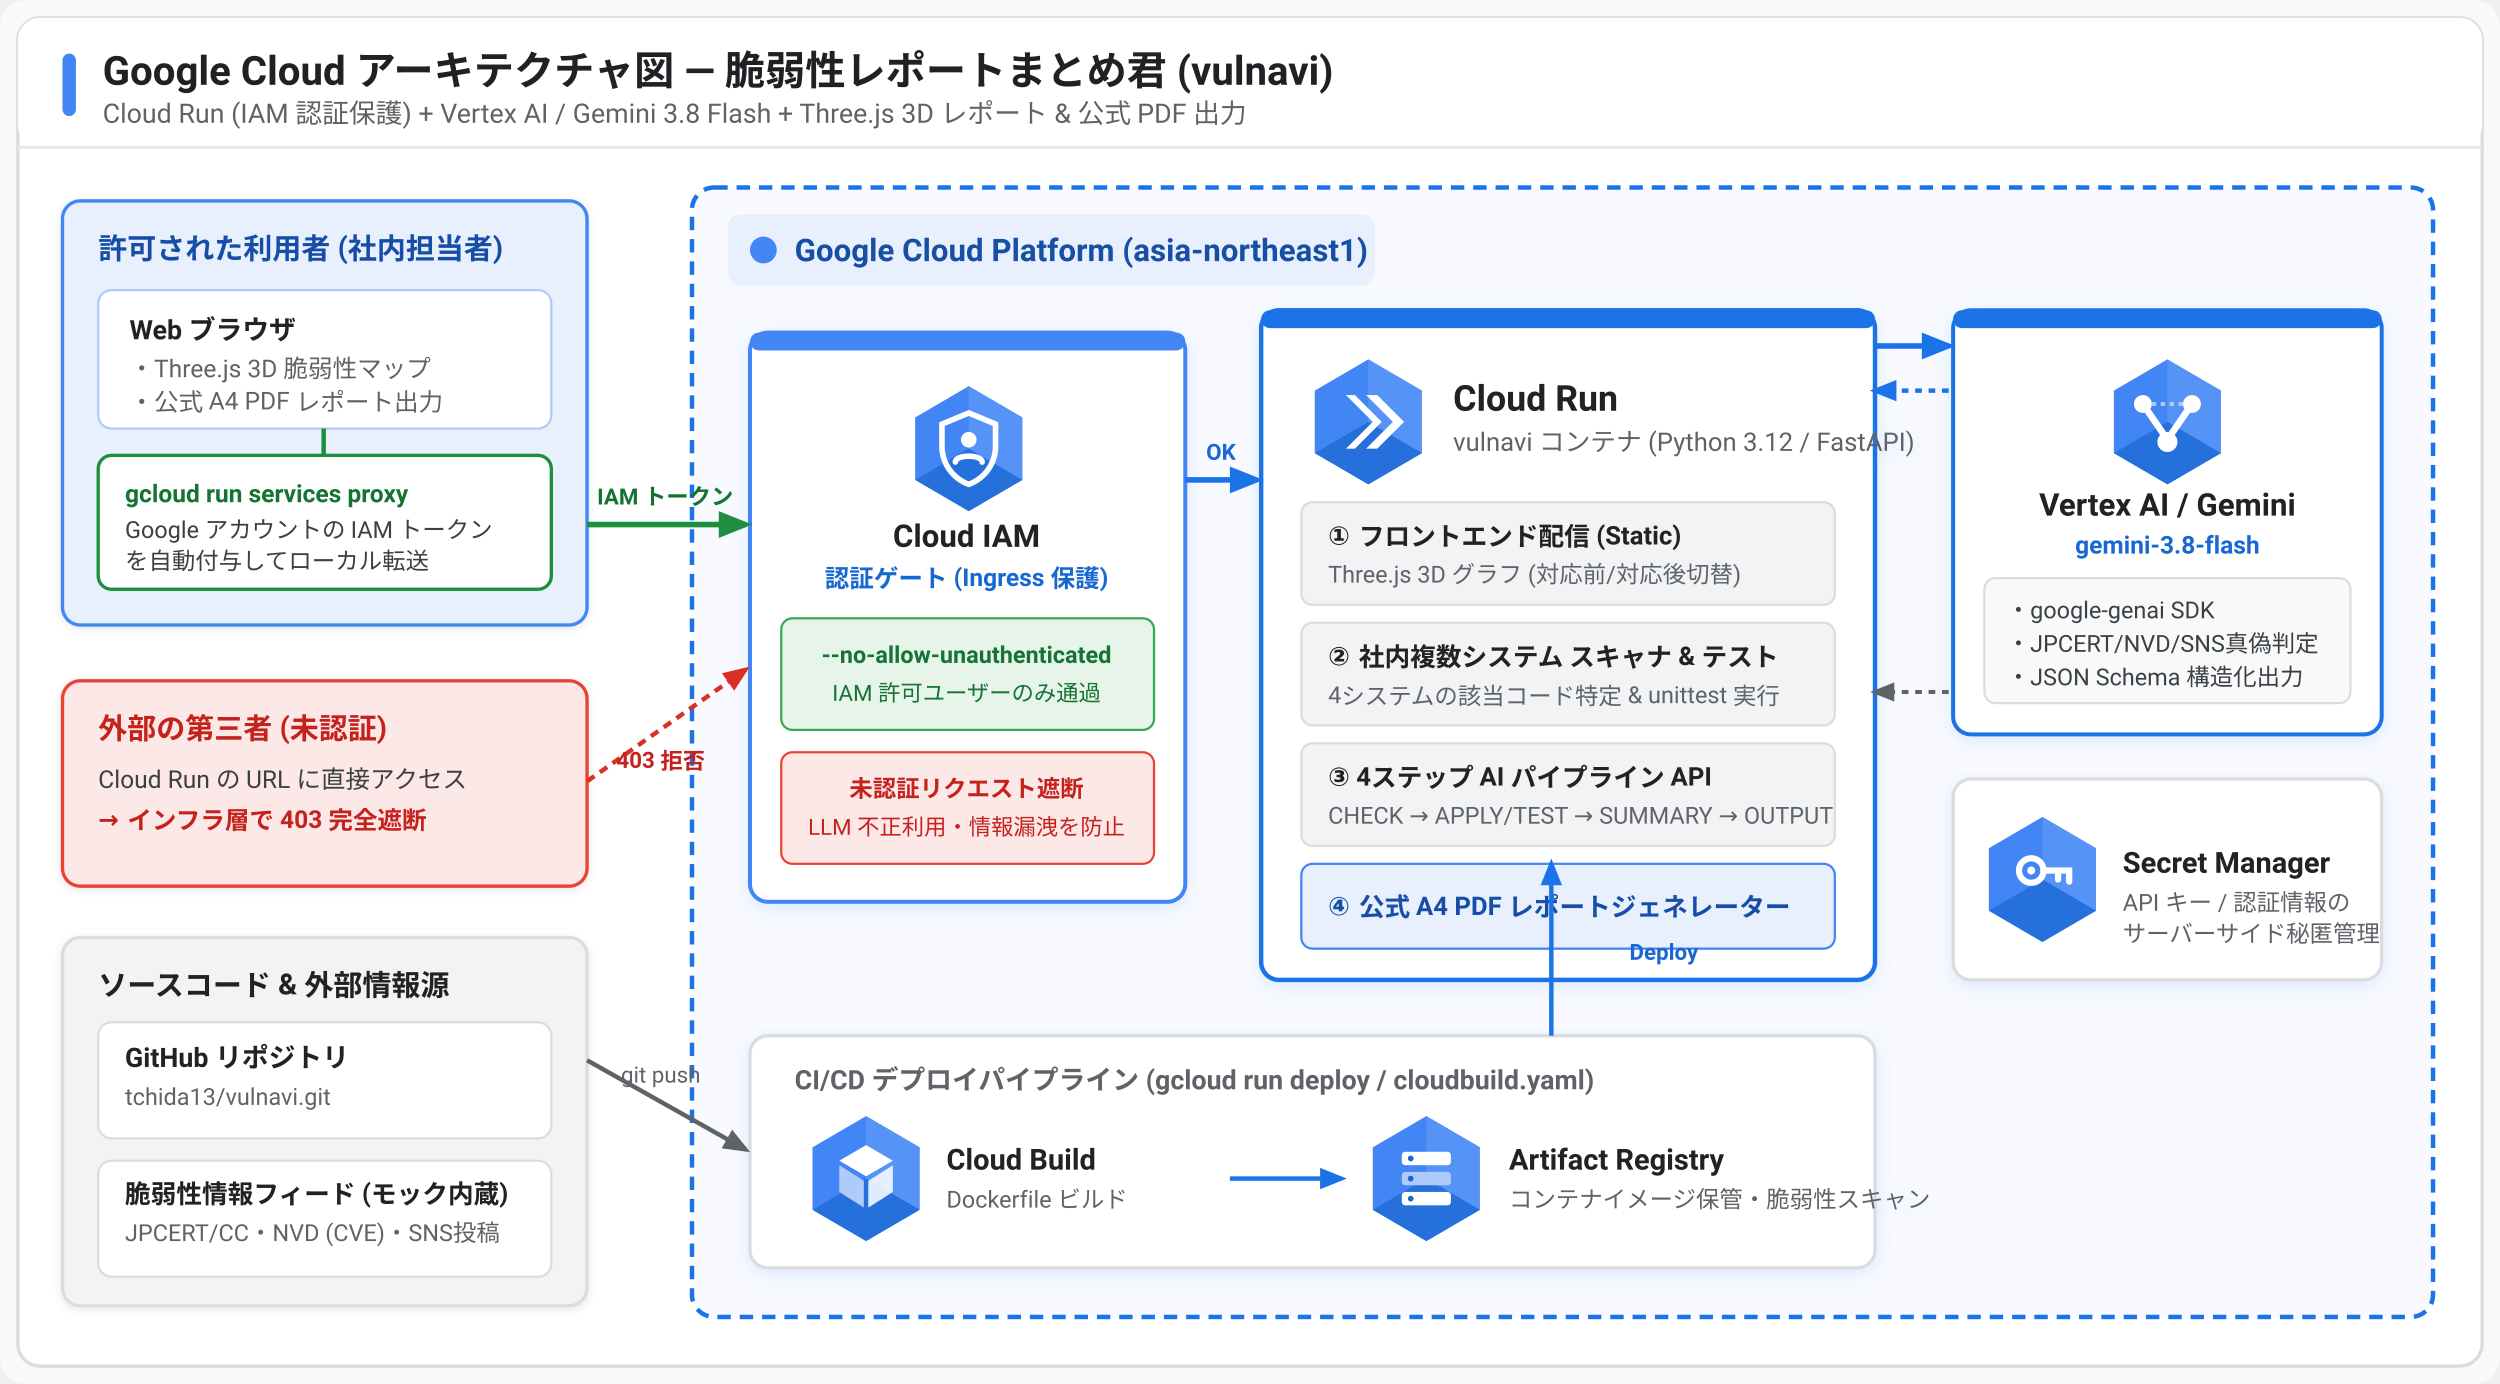
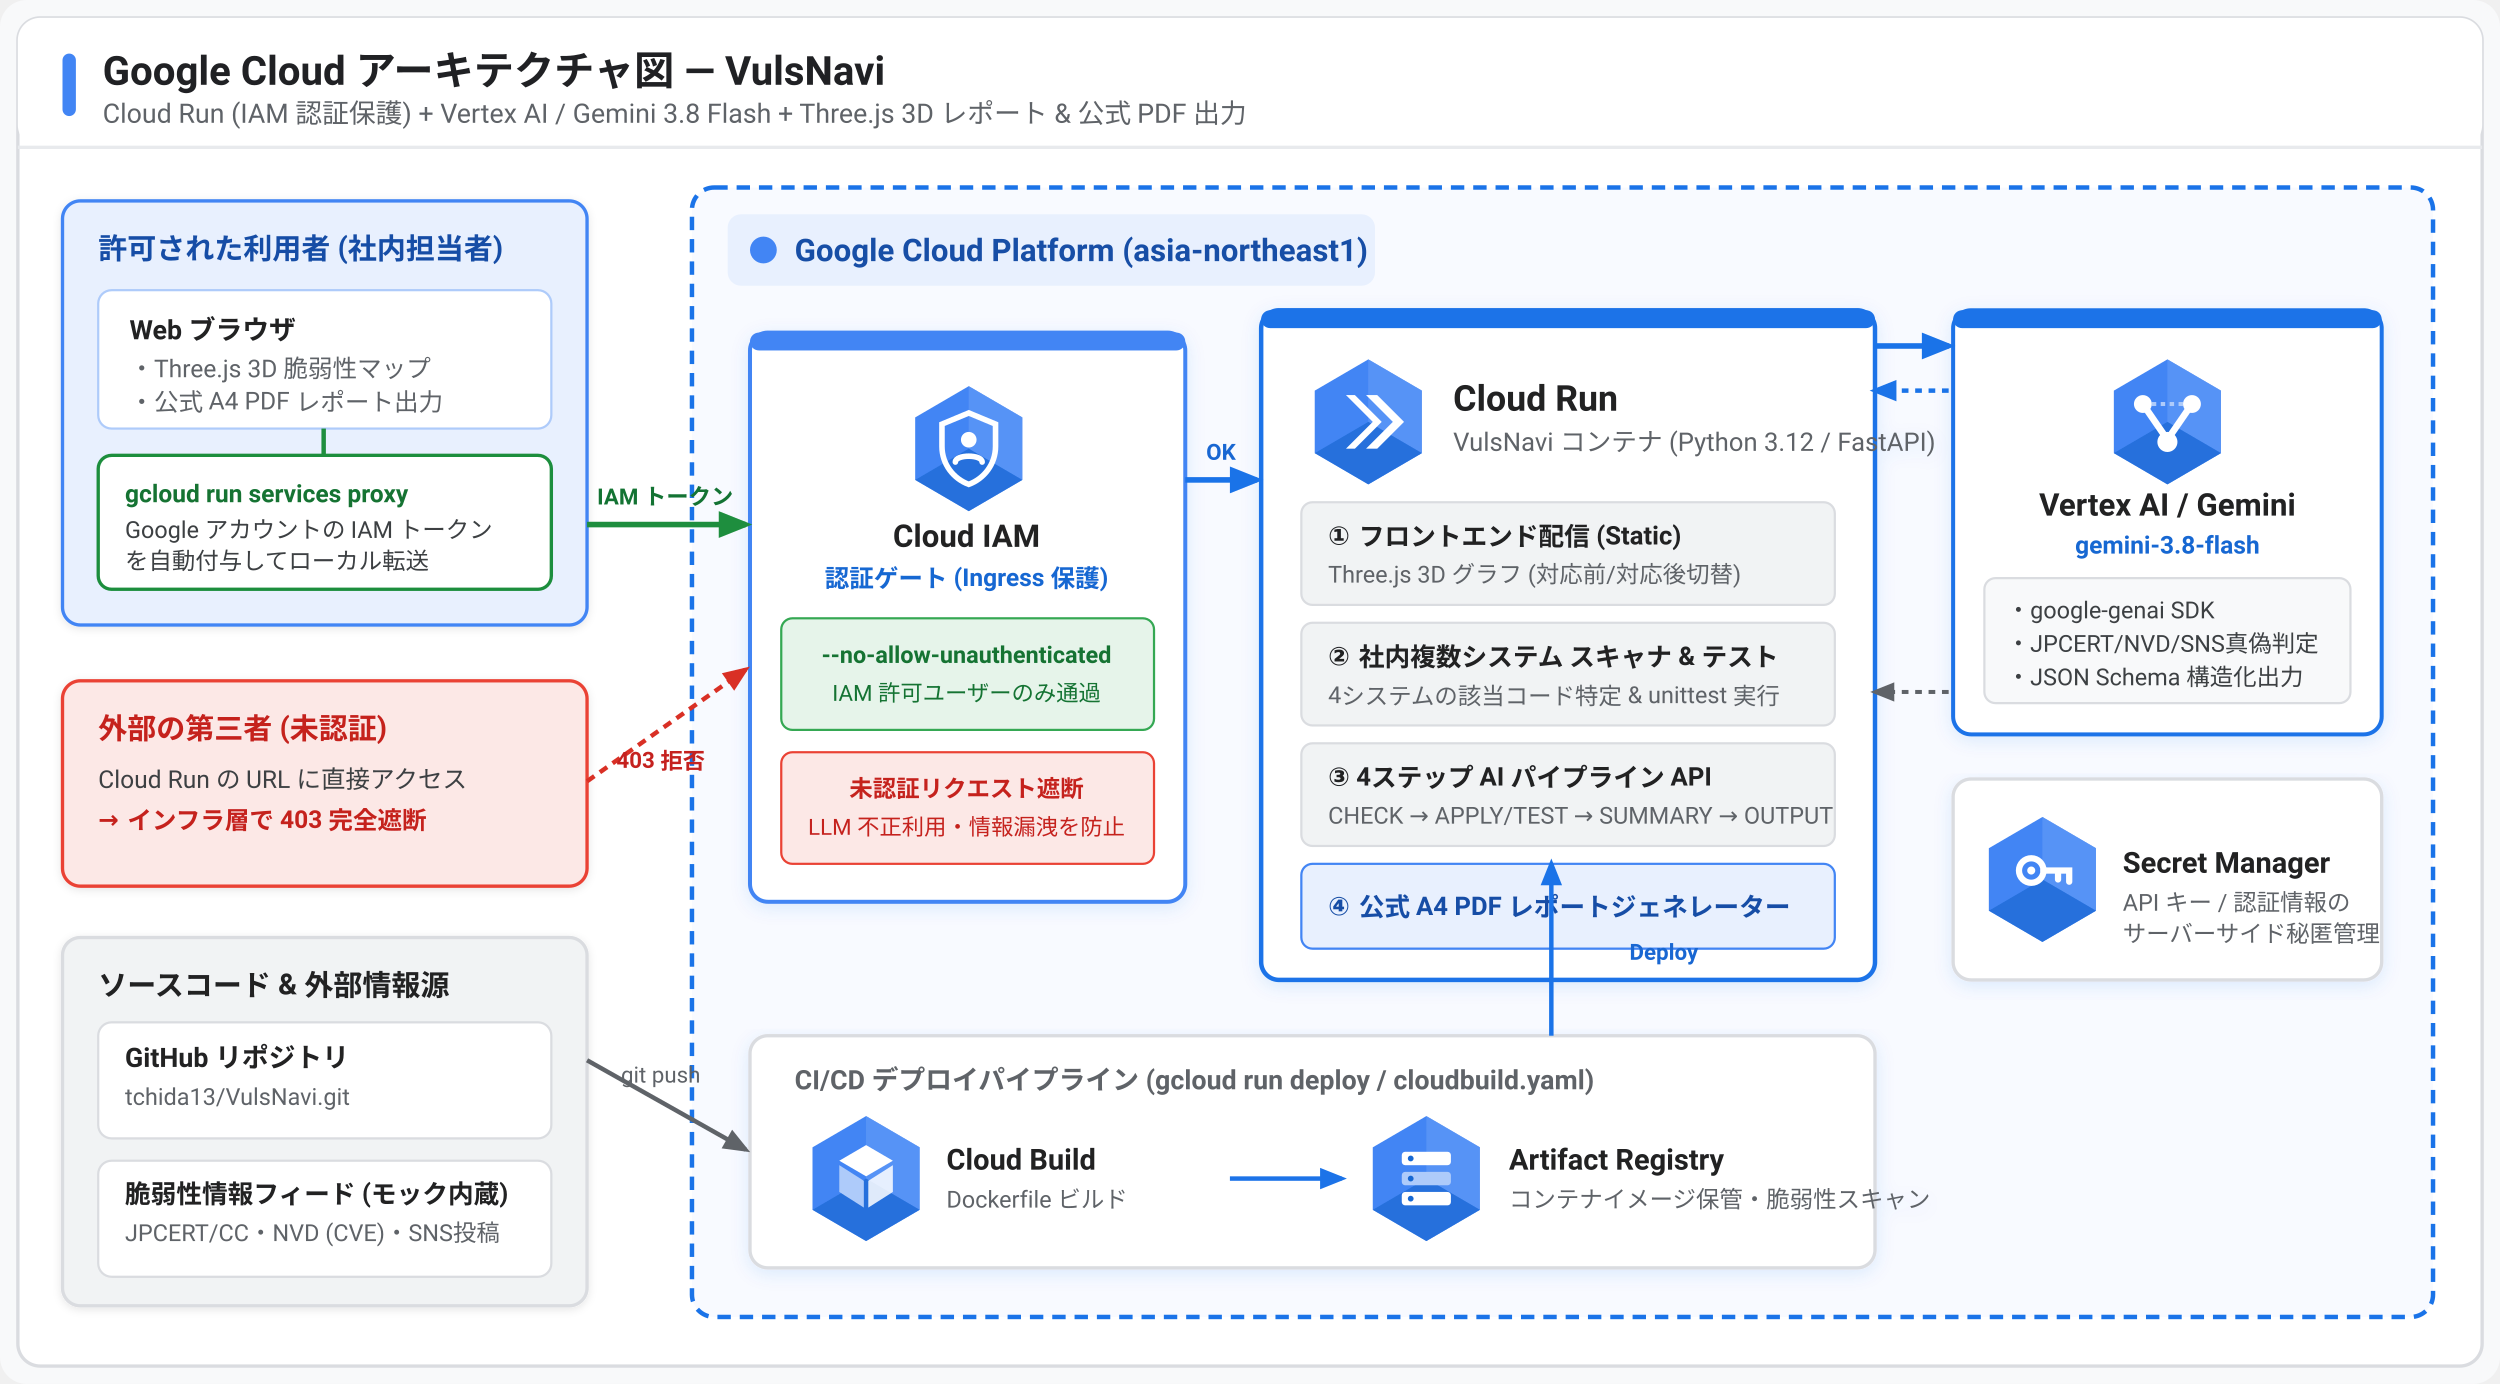
<svg xmlns="http://www.w3.org/2000/svg" viewBox="0 0 1120 620" width="100%" height="100%" font-family="'Google Sans', 'Roboto', 'Hiragino Sans', 'Noto Sans JP', sans-serif">
  <defs>
    <filter id="card-shadow" x="-5%" y="-5%" width="110%" height="115%">
      <feDropShadow dx="0" dy="2" stdDeviation="4" flood-color="#1a73e8" flood-opacity="0.12" />
    </filter>
    <filter id="box-shadow" x="-5%" y="-5%" width="110%" height="115%">
      <feDropShadow dx="0" dy="1" stdDeviation="2" flood-color="#000000" flood-opacity="0.10" />
    </filter>
    <marker id="arrow-blue" viewBox="0 0 10 10" refX="8" refY="5" markerWidth="6" markerHeight="6" orient="auto-start-reverse">
      <path d="M 0 1 L 10 5 L 0 9 z" fill="#1a73e8" />
    </marker>
    <marker id="arrow-green" viewBox="0 0 10 10" refX="8" refY="5" markerWidth="6" markerHeight="6" orient="auto-start-reverse">
      <path d="M 0 1 L 10 5 L 0 9 z" fill="#1e8e3e" />
    </marker>
    <marker id="arrow-red" viewBox="0 0 10 10" refX="8" refY="5" markerWidth="6" markerHeight="6" orient="auto-start-reverse">
      <path d="M 0 1 L 10 5 L 0 9 z" fill="#d93025" />
    </marker>
    <marker id="arrow-gray" viewBox="0 0 10 10" refX="8" refY="5" markerWidth="6" markerHeight="6" orient="auto-start-reverse">
      <path d="M 0 1 L 10 5 L 0 9 z" fill="#5f6368" />
    </marker>
    <g id="gcp-hex-bg">
      <polygon points="28,2 52,16 52,44 28,58 4,44 4,16" fill="#4285F4" />
      <polygon points="28,2 52,16 52,44 28,30" fill="#669DF6" opacity="0.6" />
      <polygon points="28,30 52,44 28,58 4,44" fill="#1967D2" opacity="0.7" />
    </g>
    <g id="icon-cloud-run">
      <use href="#gcp-hex-bg" />
      <polygon points="18,18 30,30 18,42 22,42 34,30 22,18" fill="#FFFFFF" />
      <polygon points="27,18 39,30 27,42 32,42 44,30 32,18" fill="#FFFFFF" />
    </g>
    <g id="icon-vertex-ai">
      <use href="#gcp-hex-bg" />
      <polyline points="17,22 28,38 39,22" fill="none" stroke="#FFFFFF" stroke-width="3" stroke-linecap="round" stroke-linejoin="round" />
      <line x1="17" y1="22" x2="39" y2="22" stroke="#AECBFA" stroke-width="1.8" stroke-dasharray="2,2" />
      <circle cx="17" cy="22" r="4" fill="#FFFFFF" />
      <circle cx="39" cy="22" r="4" fill="#FFFFFF" />
      <circle cx="28" cy="39" r="4.5" fill="#FFFFFF" />
    </g>
    <g id="icon-cloud-iam">
      <use href="#gcp-hex-bg" />
      <path d="M28,14 L40,19 L40,29 C40,37 34.8,43.5 28,46 C21.2,43.5 16,37 16,29 L16,19 Z" fill="none" stroke="#FFFFFF" stroke-width="2.5" />
      <circle cx="28" cy="26" r="3.5" fill="#FFFFFF" />
      <path d="M22,36 C22,32.5 34,32.5 34,36" fill="none" stroke="#FFFFFF" stroke-width="2.5" stroke-linecap="round" />
    </g>
    <g id="icon-cloud-build">
      <use href="#gcp-hex-bg" />
      <polygon points="28,15 40,22 28,29 16,22" fill="#FFFFFF" />
      <polygon points="16,24 27,31 27,43 16,36" fill="#AECBFA" />
      <polygon points="40,24 29,31 29,43 40,36" fill="#FFFFFF" opacity="0.85" />
    </g>
    <g id="icon-artifact-registry">
      <use href="#gcp-hex-bg" />
      <rect x="17" y="18" width="22" height="6" rx="1.5" fill="#FFFFFF" />
      <rect x="17" y="27" width="22" height="6" rx="1.5" fill="#AECBFA" />
      <rect x="17" y="36" width="22" height="6" rx="1.5" fill="#FFFFFF" />
      <circle cx="21" cy="21" r="1.3" fill="#1967D2" />
      <circle cx="21" cy="30" r="1.3" fill="#1967D2" />
      <circle cx="21" cy="39" r="1.3" fill="#1967D2" />
    </g>
    <g id="icon-secret-manager">
      <use href="#gcp-hex-bg" />
      <circle cx="23" cy="26" r="5.5" fill="none" stroke="#FFFFFF" stroke-width="2.8" />
      <circle cx="23" cy="26" r="1.8" fill="#FFFFFF" />
      <path d="M28.5,26 L40,26 L40,31 M35,26 L35,30" fill="none" stroke="#FFFFFF" stroke-width="2.8" stroke-linecap="round" />
    </g>
  </defs>
  <rect width="1120" height="620" rx="12" fill="#F8F9FA" />
  <rect x="8" y="8" width="1104" height="604" rx="10" fill="#FFFFFF" stroke="#DADCE0" stroke-width="1.5" />
  <rect x="8" y="8" width="1104" height="58" rx="10" fill="#FFFFFF" />
  <line x1="8" y1="66" x2="1112" y2="66" stroke="#E8EAED" stroke-width="1.5" />
  <rect x="28" y="24" width="6" height="28" rx="3" fill="#4285F4" />
-   <text x="46" y="38" font-size="18" font-weight="700" fill="#202124">Google Cloud アーキテクチャ図 — 脆弱性レポートまとめ君 (vulnavi)</text>
+   <text x="46" y="38" font-size="18" font-weight="700" fill="#202124">Google Cloud アーキテクチャ図 — VulsNavi</text>
  <text x="46" y="55" font-size="12" fill="#5F6368">Cloud Run (IAM 認証保護) + Vertex AI / Gemini 3.8 Flash + Three.js 3D レポート &amp; 公式 PDF 出力</text>
  <g transform="translate(28, 90)" filter="url(#box-shadow)">
    <rect width="235" height="190" rx="8" fill="#E8F0FE" stroke="#4285F4" stroke-width="1.5" />
    <text x="16" y="26" font-size="13" font-weight="700" fill="#174EA6">許可された利用者 (社内担当者)</text>
    <rect x="16" y="40" width="203" height="62" rx="6" fill="#FFFFFF" stroke="#AECBFA" />
    <text x="30" y="62" font-size="12" font-weight="700" fill="#202124">Web ブラウザ</text>
    <text x="30" y="79" font-size="11" fill="#5F6368">・Three.js 3D 脆弱性マップ</text>
    <text x="30" y="94" font-size="11" fill="#5F6368">・公式 A4 PDF レポート出力</text>
    <rect x="16" y="114" width="203" height="60" rx="6" fill="#FFFFFF" stroke="#1E8E3E" stroke-width="1.5" />
    <text x="28" y="135" font-size="11" font-weight="700" fill="#137333">gcloud run services proxy</text>
    <text x="28" y="151" font-size="10.5" fill="#3C4043">Google アカウントの IAM トークン</text>
    <text x="28" y="165" font-size="10.5" fill="#3C4043">を自動付与してローカル転送</text>
  </g>
  <g transform="translate(28, 305)" filter="url(#box-shadow)">
    <rect width="235" height="92" rx="8" fill="#FCE8E6" stroke="#EA4335" stroke-width="1.5" />
    <text x="16" y="26" font-size="13" font-weight="700" fill="#C5221F">外部の第三者 (未認証)</text>
    <text x="16" y="48" font-size="11" fill="#3C4043">Cloud Run の URL に直接アクセス</text>
    <text x="16" y="66" font-size="11" font-weight="700" fill="#C5221F">→ インフラ層で 403 完全遮断</text>
  </g>
  <g transform="translate(28, 420)" filter="url(#box-shadow)">
    <rect width="235" height="165" rx="8" fill="#F1F3F4" stroke="#DADCE0" stroke-width="1.5" />
    <text x="16" y="26" font-size="13" font-weight="700" fill="#202124">ソースコード &amp; 外部情報源</text>
    <rect x="16" y="38" width="203" height="52" rx="6" fill="#FFFFFF" stroke="#DADCE0" />
    <text x="28" y="58" font-size="12" font-weight="700" fill="#202124">GitHub リポジトリ</text>
-     <text x="28" y="75" font-size="10.5" fill="#5F6368">tchida13/vulnavi.git</text>
+     <text x="28" y="75" font-size="10.5" fill="#5F6368">tchida13/VulsNavi.git</text>
    <rect x="16" y="100" width="203" height="52" rx="6" fill="#FFFFFF" stroke="#DADCE0" />
    <text x="28" y="119" font-size="11.5" font-weight="700" fill="#202124">脆弱性情報フィード (モック内蔵)</text>
    <text x="28" y="136" font-size="10.5" fill="#5F6368">JPCERT/CC・NVD (CVE)・SNS投稿</text>
  </g>
  <g transform="translate(310, 84)">
    <rect width="780" height="506" rx="10" fill="#F8FAFF" stroke="#1A73E8" stroke-width="2" stroke-dasharray="6,4" />
    <rect x="16" y="12" width="290" height="32" rx="6" fill="#E8F0FE" />
    <circle cx="32" cy="28" r="6" fill="#4285F4" />
    <text x="46" y="33" font-size="14" font-weight="700" fill="#174EA6">Google Cloud Platform (asia-northeast1)</text>
    <g transform="translate(26, 65)" filter="url(#card-shadow)">
      <rect width="195" height="255" rx="8" fill="#FFFFFF" stroke="#4285F4" stroke-width="1.8" />
      <rect width="195" height="8" rx="4" fill="#4285F4" />
      <use href="#icon-cloud-iam" x="70" y="22" />
      <text x="97" y="96" font-size="14" font-weight="700" fill="#202124" text-anchor="middle">Cloud IAM</text>
      <text x="97" y="114" font-size="11" fill="#1967D2" font-weight="700" text-anchor="middle">認証ゲート (Ingress 保護)</text>
      <rect x="14" y="128" width="167" height="50" rx="5" fill="#E6F4EA" stroke="#34A853" />
      <text x="97" y="148" font-size="10.5" font-weight="700" fill="#137333" text-anchor="middle">--no-allow-unauthenticated</text>
      <text x="97" y="165" font-size="10" fill="#137333" text-anchor="middle">IAM 許可ユーザーのみ通過</text>
      <rect x="14" y="188" width="167" height="50" rx="5" fill="#FCE8E6" stroke="#EA4335" />
      <text x="97" y="208" font-size="10.5" font-weight="700" fill="#C5221F" text-anchor="middle">未認証リクエスト遮断</text>
      <text x="97" y="225" font-size="10" fill="#C5221F" text-anchor="middle">LLM 不正利用・情報漏洩を防止</text>
    </g>
    <g transform="translate(255, 55)" filter="url(#card-shadow)">
      <rect width="275" height="300" rx="8" fill="#FFFFFF" stroke="#1A73E8" stroke-width="2" />
      <rect width="275" height="8" rx="4" fill="#1A73E8" />
      <use href="#icon-cloud-run" x="20" y="20" />
      <text x="86" y="45" font-size="16" font-weight="700" fill="#202124">Cloud Run</text>
-       <text x="86" y="63" font-size="11.5" fill="#5F6368">vulnavi コンテナ (Python 3.12 / FastAPI)</text>
+       <text x="86" y="63" font-size="11.5" fill="#5F6368">VulsNavi コンテナ (Python 3.12 / FastAPI)</text>
      <rect x="18" y="86" width="239" height="46" rx="5" fill="#F1F3F4" stroke="#DADCE0" />
      <text x="30" y="105" font-size="11.5" font-weight="700" fill="#202124">① フロントエンド配信 (Static)</text>
      <text x="30" y="122" font-size="10.5" fill="#5F6368">Three.js 3D グラフ (対応前/対応後切替)</text>
      <rect x="18" y="140" width="239" height="46" rx="5" fill="#F1F3F4" stroke="#DADCE0" />
      <text x="30" y="159" font-size="11.5" font-weight="700" fill="#202124">② 社内複数システム スキャナ &amp; テスト</text>
      <text x="30" y="176" font-size="10.5" fill="#5F6368">4システムの該当コード特定 &amp; unittest 実行</text>
      <rect x="18" y="194" width="239" height="46" rx="5" fill="#F1F3F4" stroke="#DADCE0" />
      <text x="30" y="213" font-size="11.5" font-weight="700" fill="#202124">③ 4ステップ AI パイプライン API</text>
      <text x="30" y="230" font-size="10.5" fill="#5F6368">CHECK → APPLY/TEST → SUMMARY → OUTPUT</text>
      <rect x="18" y="248" width="239" height="38" rx="5" fill="#E8F0FE" stroke="#4285F4" />
      <text x="30" y="271" font-size="11.5" font-weight="700" fill="#174EA6">④ 公式 A4 PDF レポートジェネレーター</text>
    </g>
    <g transform="translate(565, 55)" filter="url(#card-shadow)">
      <rect width="192" height="190" rx="8" fill="#FFFFFF" stroke="#1A73E8" stroke-width="1.8" />
      <rect width="192" height="8" rx="4" fill="#1A73E8" />
      <use href="#icon-vertex-ai" x="68" y="20" />
      <text x="96" y="92" font-size="14" font-weight="700" fill="#202124" text-anchor="middle">Vertex AI / Gemini</text>
      <text x="96" y="109" font-size="11" fill="#1967D2" font-weight="700" text-anchor="middle">gemini-3.8-flash</text>
      <rect x="14" y="120" width="164" height="56" rx="5" fill="#F8F9FA" stroke="#DADCE0" />
      <text x="24" y="138" font-size="10.5" fill="#3C4043">・google-genai SDK</text>
      <text x="24" y="153" font-size="10.5" fill="#3C4043">・JPCERT/NVD/SNS真偽判定</text>
      <text x="24" y="168" font-size="10.5" fill="#3C4043">・JSON Schema 構造化出力</text>
    </g>
    <g transform="translate(565, 265)" filter="url(#card-shadow)">
      <rect width="192" height="90" rx="8" fill="#FFFFFF" stroke="#DADCE0" stroke-width="1.5" />
      <use href="#icon-secret-manager" x="12" y="15" />
      <text x="76" y="42" font-size="13" font-weight="700" fill="#202124">Secret Manager</text>
      <text x="76" y="59" font-size="10.5" fill="#5F6368">API キー / 認証情報の</text>
      <text x="76" y="73" font-size="10.5" fill="#5F6368">サーバーサイド秘匿管理</text>
    </g>
    <g transform="translate(26, 380)" filter="url(#card-shadow)">
      <rect width="504" height="104" rx="8" fill="#FFFFFF" stroke="#DADCE0" stroke-width="1.5" />
      <text x="20" y="24" font-size="12" font-weight="700" fill="#5F6368">CI/CD デプロイパイプライン (gcloud run deploy / cloudbuild.yaml)</text>
      <use href="#icon-cloud-build" x="24" y="34" />
      <text x="88" y="60" font-size="13" font-weight="700" fill="#202124">Cloud Build</text>
      <text x="88" y="77" font-size="10.5" fill="#5F6368">Dockerfile ビルド</text>
      <line x1="215" y1="64" x2="265" y2="64" stroke="#1A73E8" stroke-width="2" marker-end="url(#arrow-blue)" />
      <use href="#icon-artifact-registry" x="275" y="34" />
      <text x="340" y="60" font-size="13" font-weight="700" fill="#202124">Artifact Registry</text>
      <text x="340" y="77" font-size="10.5" fill="#5F6368">コンテナイメージ保管・脆弱性スキャン</text>
    </g>
  </g>
  <line x1="145" y1="192" x2="145" y2="204" stroke="#1E8E3E" stroke-width="2" />
  <line x1="263" y1="235" x2="334" y2="235" stroke="#1E8E3E" stroke-width="2.5" marker-end="url(#arrow-green)" />
  <text x="298" y="226" font-size="10" font-weight="700" fill="#137333" text-anchor="middle">IAM トークン</text>
  <line x1="263" y1="350" x2="334" y2="300" stroke="#D93025" stroke-width="2" stroke-dasharray="4,3" marker-end="url(#arrow-red)" />
  <text x="296" y="344" font-size="10" font-weight="700" fill="#C5221F" text-anchor="middle">403 拒否</text>
  <line x1="531" y1="215" x2="563" y2="215" stroke="#1A73E8" stroke-width="2.5" marker-end="url(#arrow-blue)" />
  <text x="547" y="206" font-size="10" font-weight="700" fill="#1967D2" text-anchor="middle">OK</text>
  <line x1="840" y1="155" x2="873" y2="155" stroke="#1A73E8" stroke-width="2.5" marker-end="url(#arrow-blue)" />
  <line x1="873" y1="175" x2="840" y2="175" stroke="#1A73E8" stroke-width="2" stroke-dasharray="3,3" marker-end="url(#arrow-blue)" />
  <line x1="873" y1="310" x2="840" y2="310" stroke="#5F6368" stroke-width="1.8" stroke-dasharray="3,3" marker-end="url(#arrow-gray)" />
  <line x1="263" y1="475" x2="334" y2="515" stroke="#5F6368" stroke-width="2" marker-end="url(#arrow-gray)" />
  <text x="296" y="485" font-size="10" fill="#5F6368" text-anchor="middle">git push</text>
  <line x1="695" y1="464" x2="695" y2="387" stroke="#1A73E8" stroke-width="2" marker-end="url(#arrow-blue)" />
  <text x="730" y="430" font-size="10" font-weight="700" fill="#1967D2">Deploy</text>
</svg>
